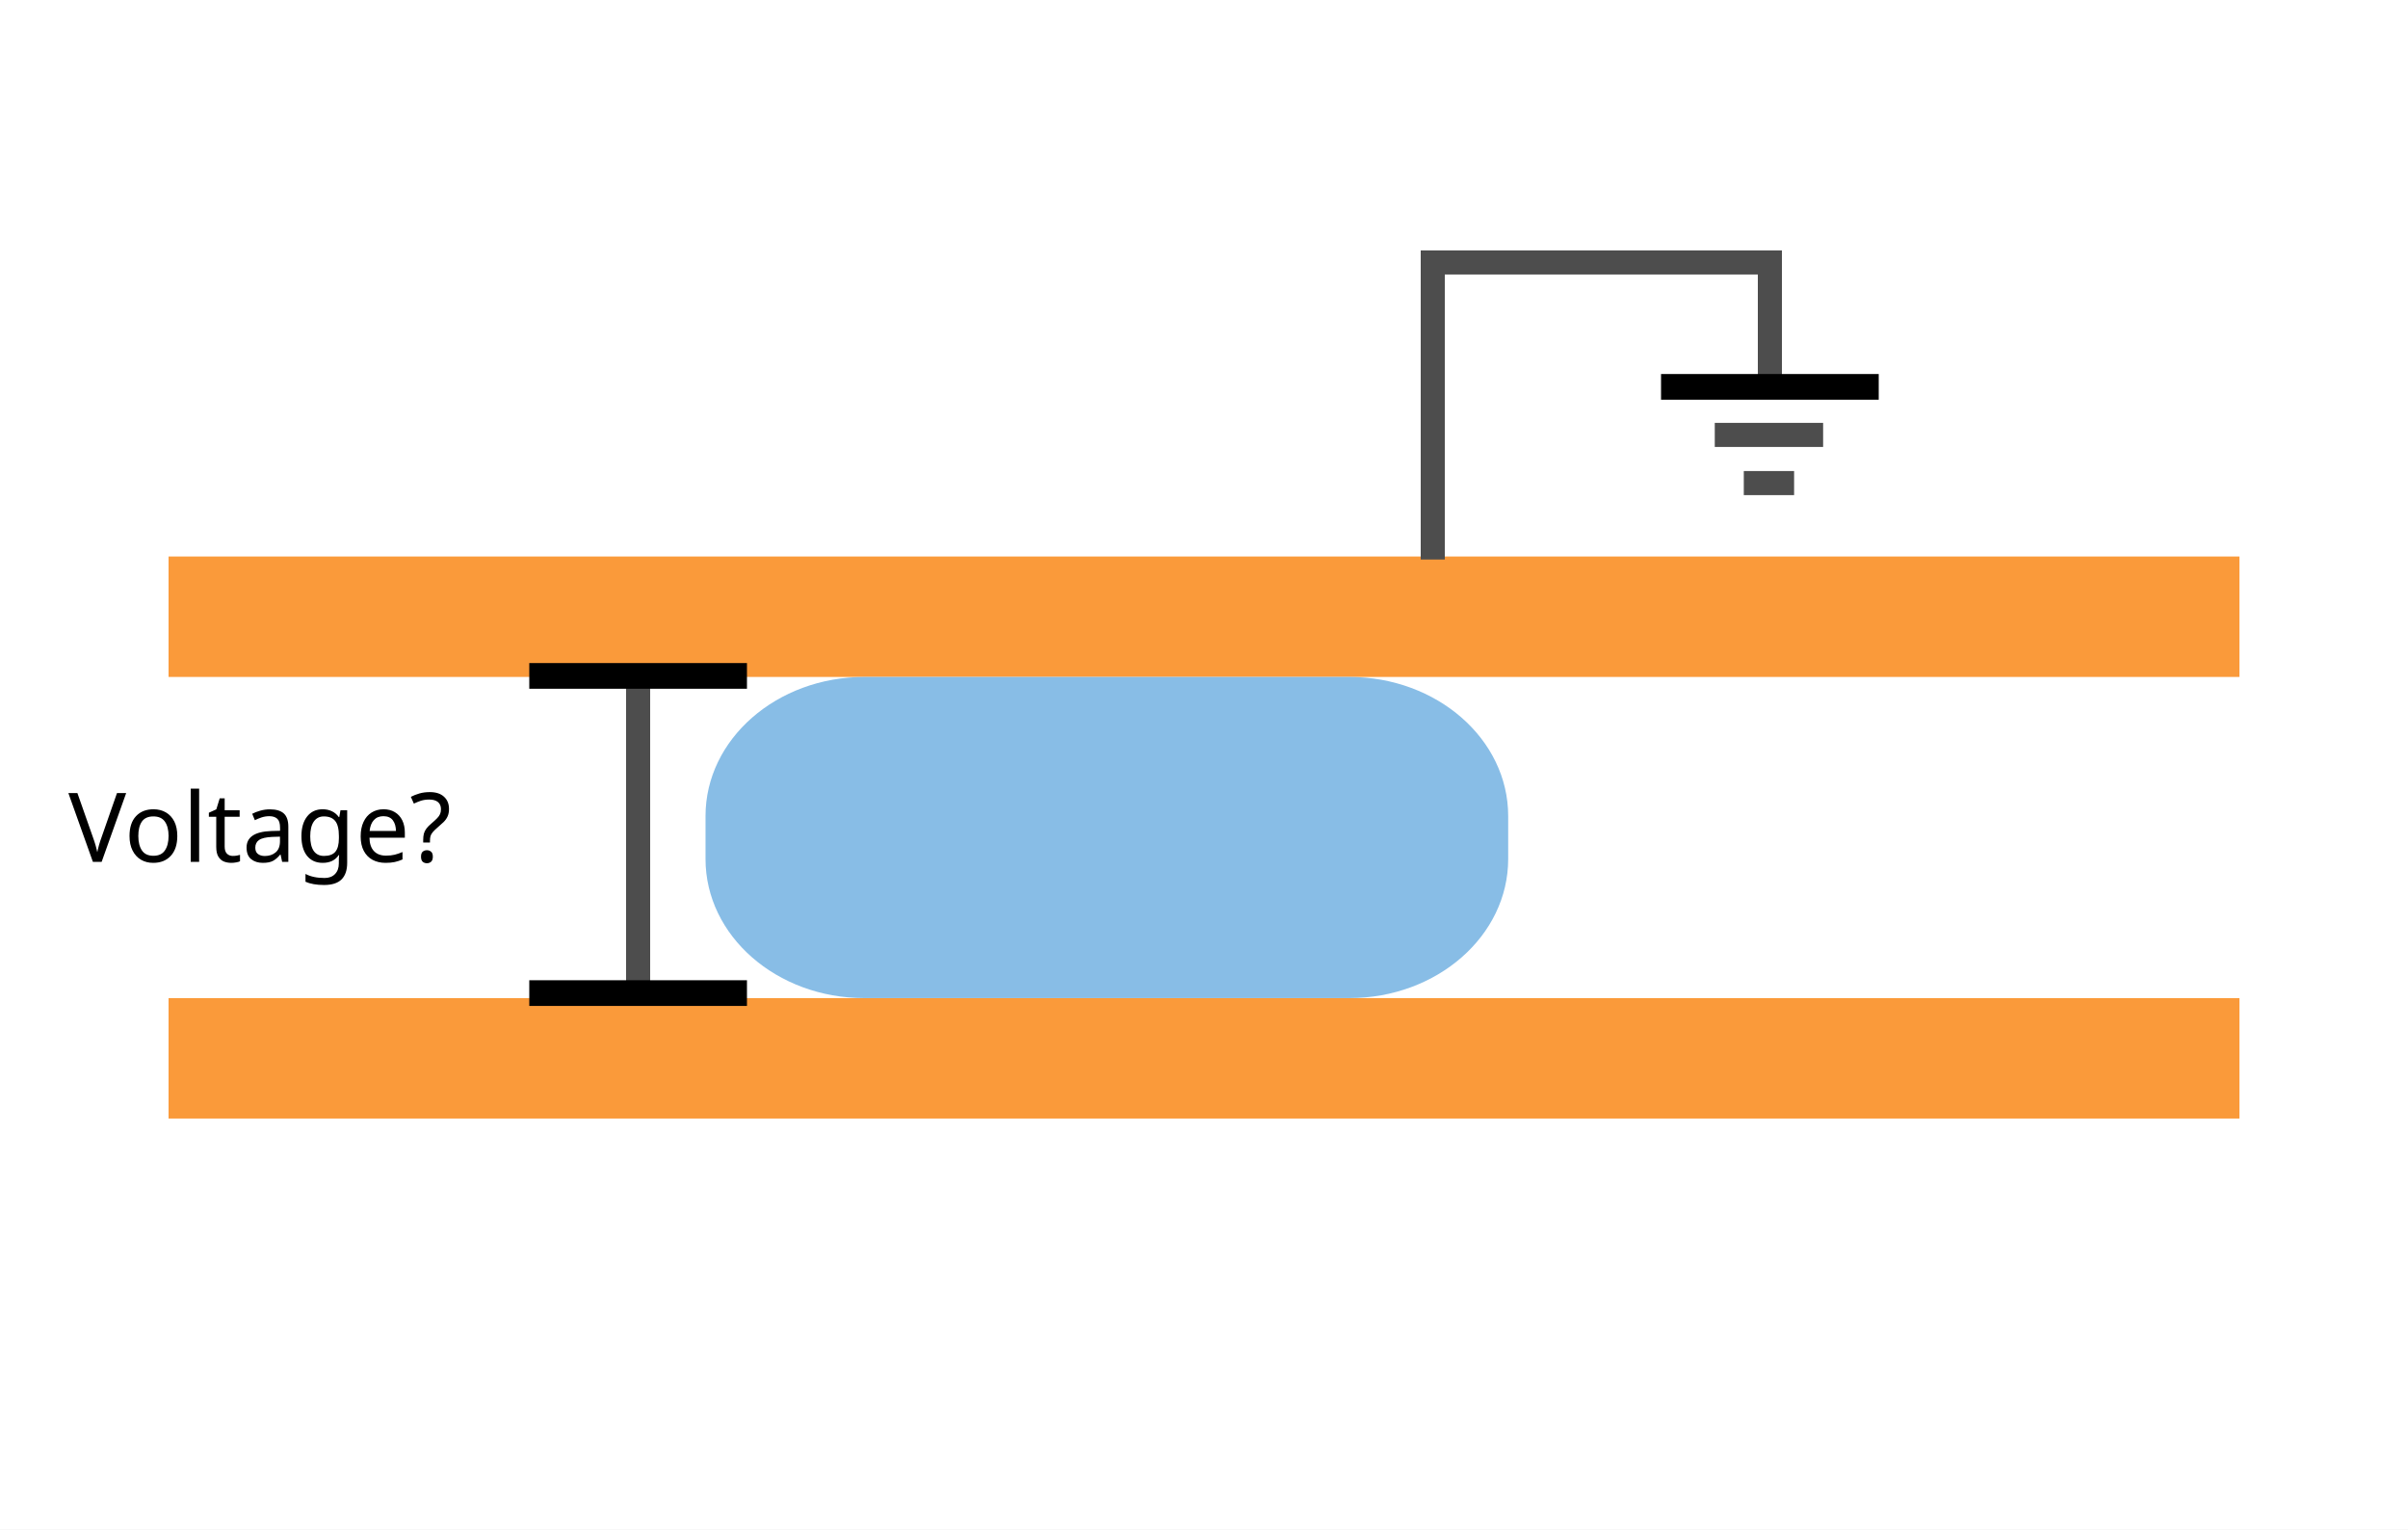
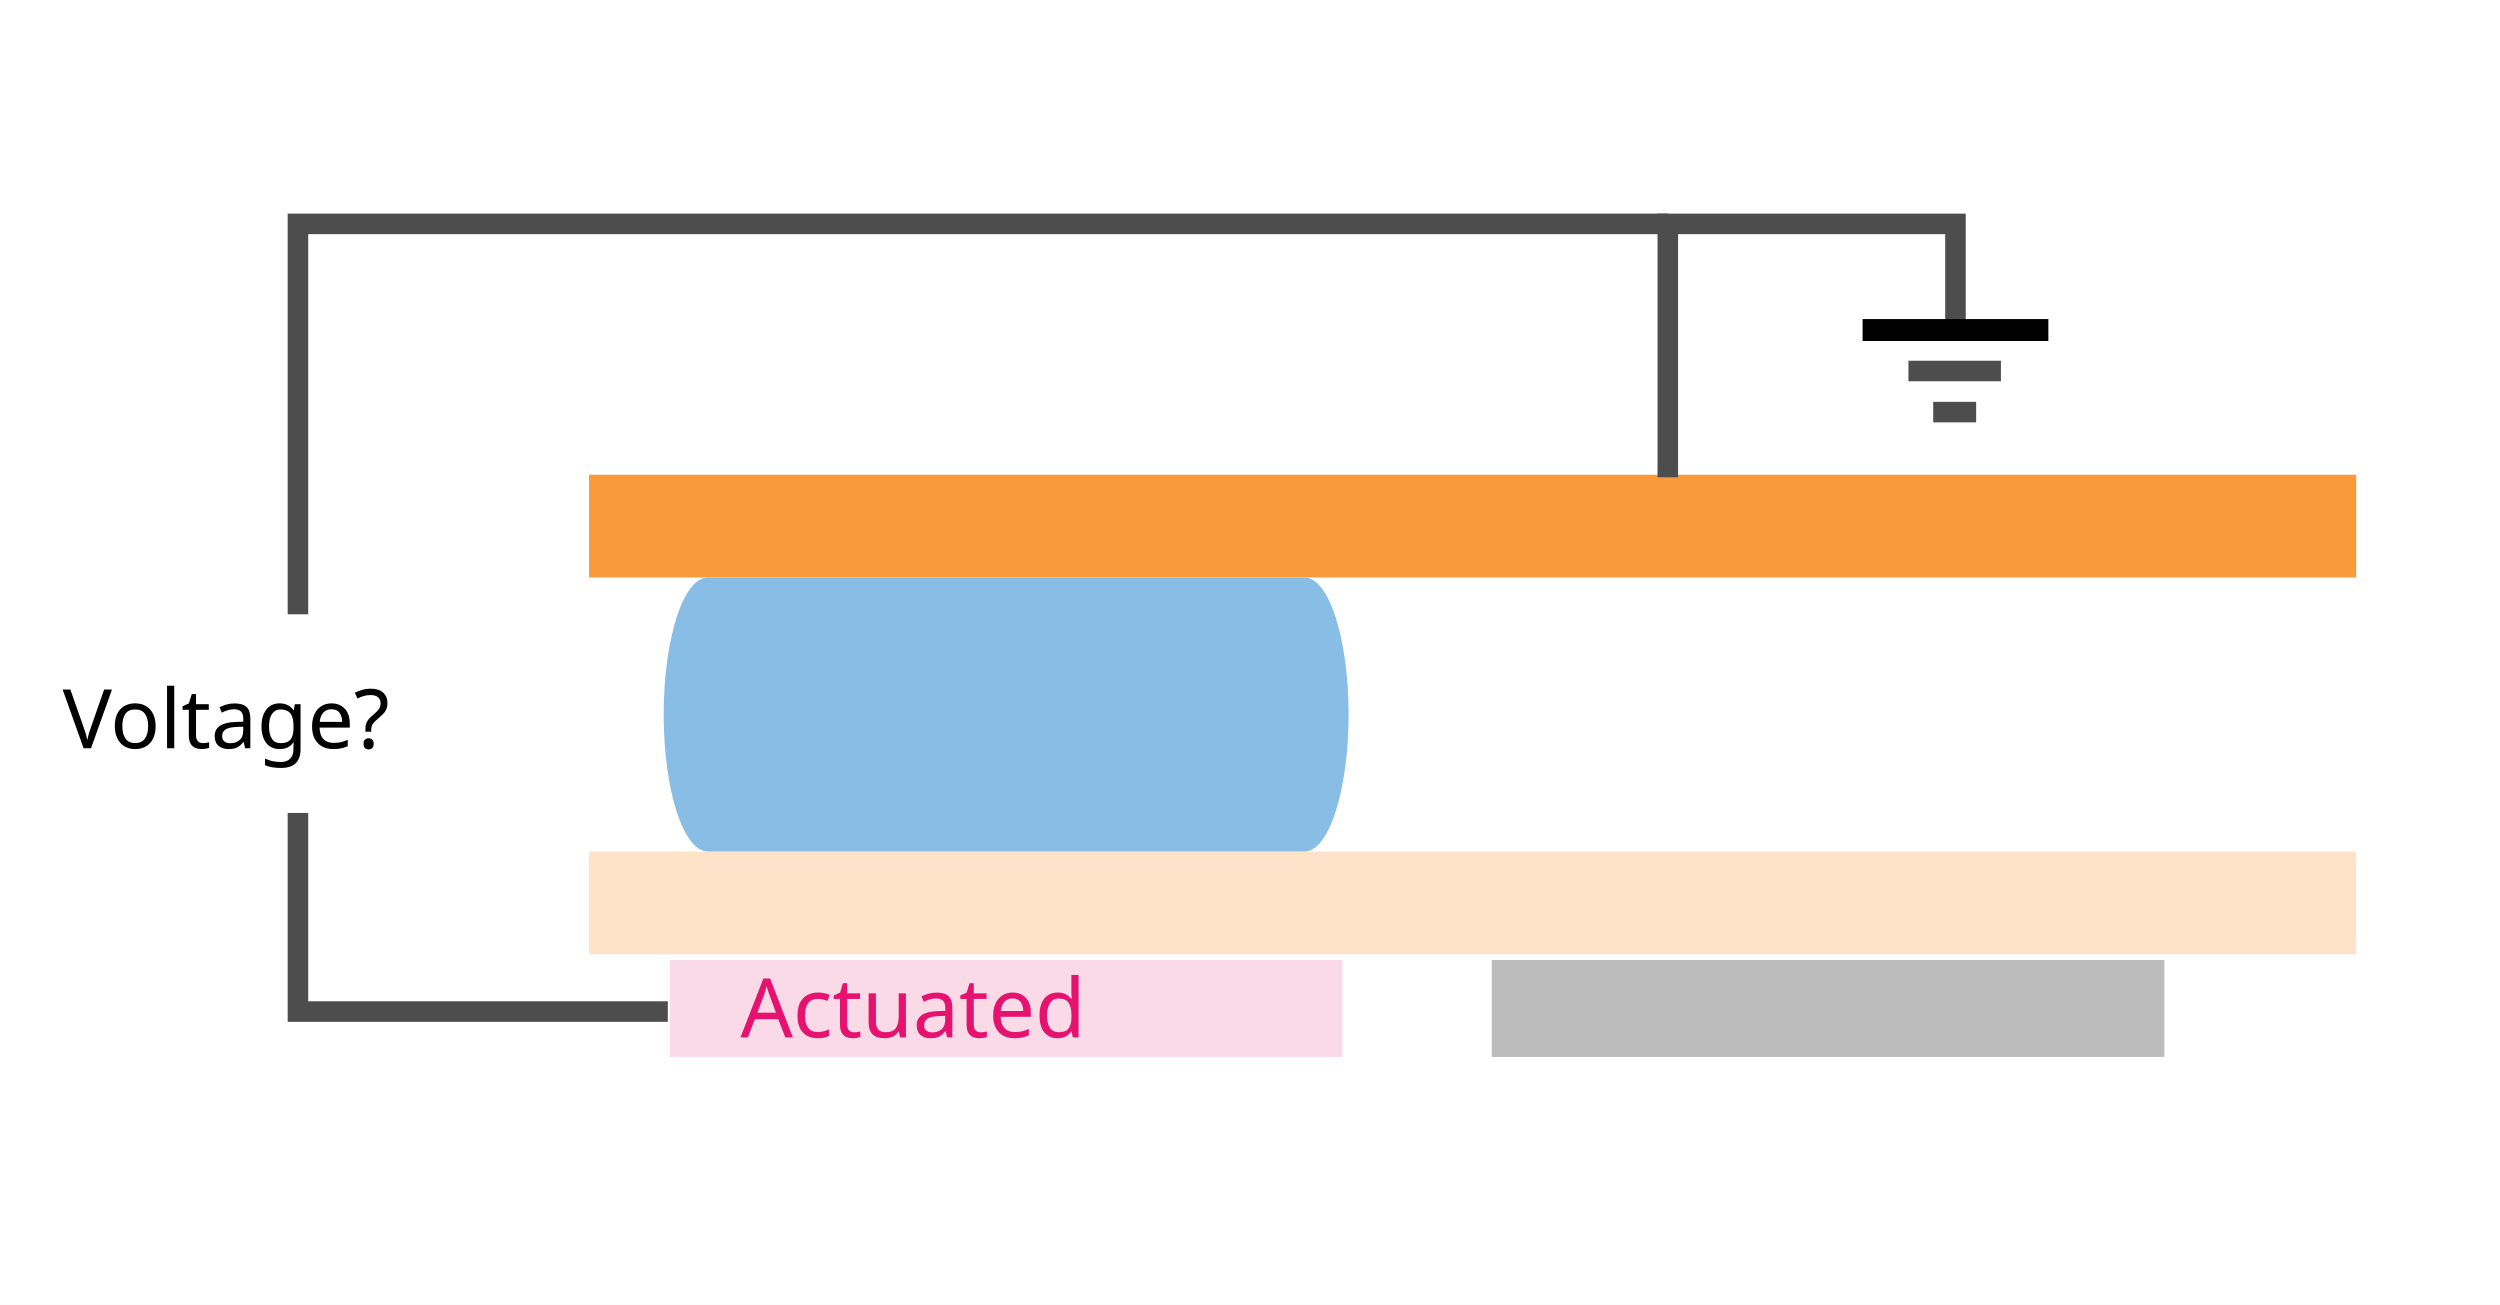
- <svg xmlns="http://www.w3.org/2000/svg" width="300" height="190.5" id="svg2" version="1.1">
+ <svg xmlns="http://www.w3.org/2000/svg" width="365" height="190.5" id="svg2" version="1.1">
  <defs id="defs4">
-     <marker orient="auto" refY="0.0" refX="0.0" id="StopL" style="overflow:visible">
-       <path id="path4414" d="M 0.0,5.65 L 0.0,-5.65" style="fill:none;fill-opacity:0.75;fill-rule:evenodd;stroke:#000000;stroke-width:1.0pt" transform="scale(0.8)" />
+     <marker orient="auto" refY="0" refX="0" id="StopM" style="overflow:visible">
+       <path id="path4002" d="M 0,5.65 0,-5.65" style="fill:none;stroke:#000000;stroke-width:1pt" transform="scale(0.4,0.4)" />
    </marker>
-     <marker orient="auto" refY="0" refX="0" id="StopL-0" style="overflow:visible">
-       <path id="path4414-7" d="M 0,5.65 0,-5.65" style="fill:none;stroke:black;stroke-width:1pt" transform="scale(0.8,0.8)" />
+     <marker style="overflow:visible" id="StopL" refX="0" refY="0" orient="auto">
+       <path transform="scale(0.8,0.8)" style="fill:none;stroke:#000000;stroke-width:1pt" d="M 0,5.65 0,-5.65" id="path4414" />
    </marker>
-     <marker orient="auto" refY="0" refX="0" id="marker4885" style="overflow:visible">
-       <path id="path4887" d="M 0,5.65 0,-5.65" style="fill:none;stroke:black;stroke-width:1pt" transform="scale(0.8,0.8)" />
+     <marker style="overflow:visible" id="StopL-0" refX="0" refY="0" orient="auto">
+       <path transform="scale(0.8,0.8)" style="fill:none;stroke:#000000;stroke-width:1pt" d="M 0,5.65 0,-5.65" id="path4414-7" />
    </marker>
-     <marker orient="auto" refY="0" refX="0" id="StopL-2" style="overflow:visible">
-       <path id="path4414-5" d="M 0,5.65 0,-5.65" style="fill:none;stroke:black;stroke-width:1pt" transform="scale(0.8,0.8)" />
+     <marker style="overflow:visible" id="marker4885" refX="0" refY="0" orient="auto">
+       <path transform="scale(0.8,0.8)" style="fill:none;stroke:#000000;stroke-width:1pt" d="M 0,5.65 0,-5.65" id="path4887" />
    </marker>
-     <marker orient="auto" refY="0" refX="0" id="StopL-2-8" style="overflow:visible">
-       <path id="path4414-5-1" d="M 0,5.65 0,-5.65" style="fill:none;stroke:black;stroke-width:1pt" transform="scale(0.8,0.8)" />
+     <marker style="overflow:visible" id="StopL-2" refX="0" refY="0" orient="auto">
+       <path transform="scale(0.8,0.8)" style="fill:none;stroke:#000000;stroke-width:1pt" d="M 0,5.65 0,-5.65" id="path4414-5" />
+     </marker>
+     <marker style="overflow:visible" id="StopL-2-8" refX="0" refY="0" orient="auto">
+       <path transform="scale(0.8,0.8)" style="fill:none;stroke:#000000;stroke-width:1pt" d="M 0,5.65 0,-5.65" id="path4414-5-1" />
    </marker>
  </defs>
-   <g id="layer3" transform="translate(20.00001,0)">
-     <rect y="0" x="-20" height="190.5" width="300" id="rect3988" style="color:black;fill:white;fill-opacity:1;fill-rule:nonzero;stroke:none;stroke-width:5;marker:none;visibility:visible;display:inline;overflow:visible;enable-background:accumulate" />
+   <g transform="translate(85.00002,0)" id="layer3">
+     <rect style="color:#000000;fill:#ffffff;fill-opacity:1;fill-rule:nonzero;stroke:none;stroke-width:5;marker:none;visibility:visible;display:inline;overflow:visible;enable-background:accumulate" id="rect3988" width="365" height="190.5" x="-85" y="0" />
  </g>
-   <g id="layer1" transform="translate(52.14287,-232.0764)">
-     <g id="g5951" transform="translate(8.499999,60.18734)">
-       <rect y="9.125" x="-7.5" height="15" width="258" id="rect3419" style="color:black;fill:#fa9a3a;fill-opacity:1;fill-rule:nonzero;stroke:none;stroke-width:1;marker:none;visibility:visible;display:inline;overflow:visible;enable-background:accumulate" transform="translate(-32.14286,232.0764)" />
-       <rect style="color:black;fill:#fa9a3a;fill-opacity:1;fill-rule:nonzero;stroke:none;stroke-width:1;marker:none;visibility:visible;display:inline;overflow:visible;enable-background:accumulate" id="rect3421" width="258" height="15" x="-7.5" y="64.125" transform="translate(-32.14286,232.0764)" />
-       <rect rx="19.799" ry="17.324" y="24.125" x="59.397" height="40" width="100" id="rect3452" style="color:black;fill:#88bde6;fill-opacity:1;fill-rule:nonzero;stroke:none;stroke-width:1;marker:none;visibility:visible;display:inline;overflow:visible;enable-background:accumulate" transform="translate(-32.14286,232.0764)" />
-       <path id="path3454" d="M 51,24 51,63.5" style="color:black;fill:none;stroke:#4d4d4d;stroke-width:3;stroke-linecap:butt;stroke-linejoin:miter;stroke-miterlimit:4;stroke-opacity:1;stroke-dasharray:none;stroke-dashoffset:0;marker:none;marker-start:url(#StopL);marker-end:url(#StopL);visibility:visible;display:inline;overflow:visible;enable-background:accumulate" transform="translate(-32.14286,232.0764)" />
-       <path id="path3454-7" d="M 185.134,-6.02 198.634,-6.02" style="color:black;fill:none;stroke:#4d4d4d;stroke-width:3;stroke-linecap:butt;stroke-linejoin:miter;stroke-miterlimit:4;stroke-opacity:1;stroke-dasharray:none;stroke-dashoffset:0;marker:none;visibility:visible;display:inline;overflow:visible;enable-background:accumulate" transform="translate(-32.14286,232.0764)" />
-       <path id="path5277" d="M 150,9.5 150,-27.5 192,-27.5 192,-12" style="color:black;fill:none;stroke:#4d4d4d;stroke-width:3;stroke-linecap:butt;stroke-linejoin:miter;stroke-miterlimit:4;stroke-opacity:1;stroke-dasharray:none;stroke-dashoffset:0;marker:none;marker-end:url(#StopL-2);visibility:visible;display:inline;overflow:visible;enable-background:accumulate" transform="translate(-32.14286,232.0764)" />
-       <path style="color:black;fill:none;stroke:#4d4d4d;stroke-width:3;stroke-linecap:butt;stroke-linejoin:miter;stroke-miterlimit:4;stroke-opacity:1;stroke-dasharray:none;stroke-dashoffset:0;marker:none;visibility:visible;display:inline;overflow:visible;enable-background:accumulate" d="M 188.75,-0.02 195.018,-0.02" id="path5918" transform="translate(-32.14286,232.0764)" />
-       <g transform="matrix(0.6,0,0,0.6,-12.85714,303.2306)" id="g4115">
-         <text id="text4867" y="-39.993" x="-2.264" style="font-size:20px;font-style:normal;font-variant:normal;font-weight:normal;font-stretch:normal;text-align:center;line-height:125%;letter-spacing:0px;word-spacing:0px;text-anchor:middle;fill:black;fill-opacity:1;stroke:none;font-family:Ubuntu;-inkscape-font-specification:Ubuntu" xml:space="preserve">
-           <tspan y="-39.993" x="-2.264" id="tspan4869">Voltage?</tspan>
+   <g transform="translate(117.1429,-232.0764)" id="layer1">
+     <g transform="translate(8.499999,60.18734)" id="g5951">
+       <rect transform="translate(-32.14286,232.0764)" style="color:#000000;fill:#fa9a3a;fill-opacity:1;fill-rule:nonzero;stroke:none;stroke-width:1;marker:none;visibility:visible;display:inline;overflow:visible;enable-background:accumulate" id="rect3419" width="258" height="15" x="-7.5" y="9.125" />
+       <rect transform="translate(-32.14286,232.0764)" y="64.125" x="-7.5" height="15" width="258" id="rect3421" style="color:#000000;fill:#fa9a3a;fill-opacity:0.275;fill-rule:nonzero;stroke:none;stroke-width:1;marker:none;visibility:visible;display:inline;overflow:visible;enable-background:accumulate" />
+       <rect style="color:#000000;fill:#88bde6;fill-opacity:1;fill-rule:nonzero;stroke:none;stroke-width:1;marker:none;visibility:visible;display:inline;overflow:visible;enable-background:accumulate" id="rect3452" width="100" height="40" x="-28.746" y="256.202" ry="20" rx="6.424" />
+       <rect style="color:#000000;fill:#f6aac9;fill-opacity:0.434;fill-rule:nonzero;stroke:none;stroke-width:1;marker:none;visibility:visible;display:inline;overflow:visible;enable-background:accumulate" id="rect6076" width="98.194" height="14.154" x="-27.843" y="312.047" />
+       <path transform="translate(-32.14286,232.0764)" style="color:#000000;fill:none;stroke:#4d4d4d;stroke-width:3;stroke-linecap:butt;stroke-linejoin:miter;stroke-miterlimit:4;stroke-opacity:1;stroke-dasharray:none;stroke-dashoffset:0;marker:none;visibility:visible;display:inline;overflow:visible;enable-background:accumulate" d="m 185.134,-6.02 13.5,0" id="path3454-7" />
+       <path transform="translate(-32.14286,232.0764)" style="color:#000000;fill:none;stroke:#4d4d4d;stroke-width:3;stroke-linecap:butt;stroke-linejoin:miter;stroke-miterlimit:4;stroke-opacity:1;stroke-dasharray:none;stroke-dashoffset:0;marker:none;marker-end:url(#StopL-2);visibility:visible;display:inline;overflow:visible;enable-background:accumulate" d="m 150,9.5 0,-37 42,0 0,15.5" id="path5277" />
+       <path transform="translate(-32.14286,232.0764)" id="path5918" d="m 188.75,-0.02 6.268,0" style="color:#000000;fill:none;stroke:#4d4d4d;stroke-width:3;stroke-linecap:butt;stroke-linejoin:miter;stroke-miterlimit:4;stroke-opacity:1;stroke-dasharray:none;stroke-dashoffset:0;marker:none;visibility:visible;display:inline;overflow:visible;enable-background:accumulate" />
+       <g id="g4115" transform="matrix(0.6,0,0,0.6,-77.22846,305.127)">
+         <text xml:space="preserve" style="font-size:20px;font-style:normal;font-variant:normal;font-weight:normal;font-stretch:normal;text-align:center;line-height:125%;letter-spacing:0px;word-spacing:0px;text-anchor:middle;fill:#000000;fill-opacity:1;stroke:none;font-family:Ubuntu;-inkscape-font-specification:Ubuntu" x="-2.264" y="-39.993" id="text4867">
+           <tspan id="tspan4869" x="-2.264" y="-39.993">Voltage?</tspan>
        </text>
      </g>
+       <g style="fill:#e5126f" transform="matrix(0.6,0,0,0.6,23.05804,347.345)" id="g6078">
+         <text id="text6080" y="-39.993" x="-2.264" style="font-size:20px;font-style:normal;font-variant:normal;font-weight:normal;font-stretch:normal;text-align:center;line-height:125%;letter-spacing:0px;word-spacing:0px;text-anchor:middle;fill:#e5126f;fill-opacity:1;stroke:none;font-family:Ubuntu;-inkscape-font-specification:Ubuntu" xml:space="preserve">
+           <tspan style="fill:#e5126f;fill-opacity:1" y="-39.993" x="-2.264" id="tspan6082">Actuated</tspan>
+         </text>
+       </g>
+       <rect y="312.047" x="92.157" height="14.154" width="98.194" id="rect3026" style="color:#000000;fill:#666666;fill-opacity:0.434;fill-rule:nonzero;stroke:none;stroke-width:1;marker:none;visibility:visible;display:inline;overflow:visible;enable-background:accumulate" />
+       <path id="path4285" d="m -82.143,261.576 0,-57 200,0" style="color:#000000;fill:none;stroke:#4d4d4d;stroke-width:3;stroke-linecap:butt;stroke-linejoin:miter;stroke-miterlimit:4;stroke-opacity:1;stroke-dasharray:none;stroke-dashoffset:0;marker:none;visibility:visible;display:inline;overflow:visible;enable-background:accumulate" />
+       <path style="color:#000000;fill:none;stroke:#4d4d4d;stroke-width:3;stroke-linecap:butt;stroke-linejoin:miter;stroke-miterlimit:4;stroke-opacity:1;stroke-dasharray:none;stroke-dashoffset:0;marker:none;visibility:visible;display:inline;overflow:visible;enable-background:accumulate" d="m -82.143,290.576 0,29 54,0" id="path4480" />
    </g>
  </g>
</svg>
